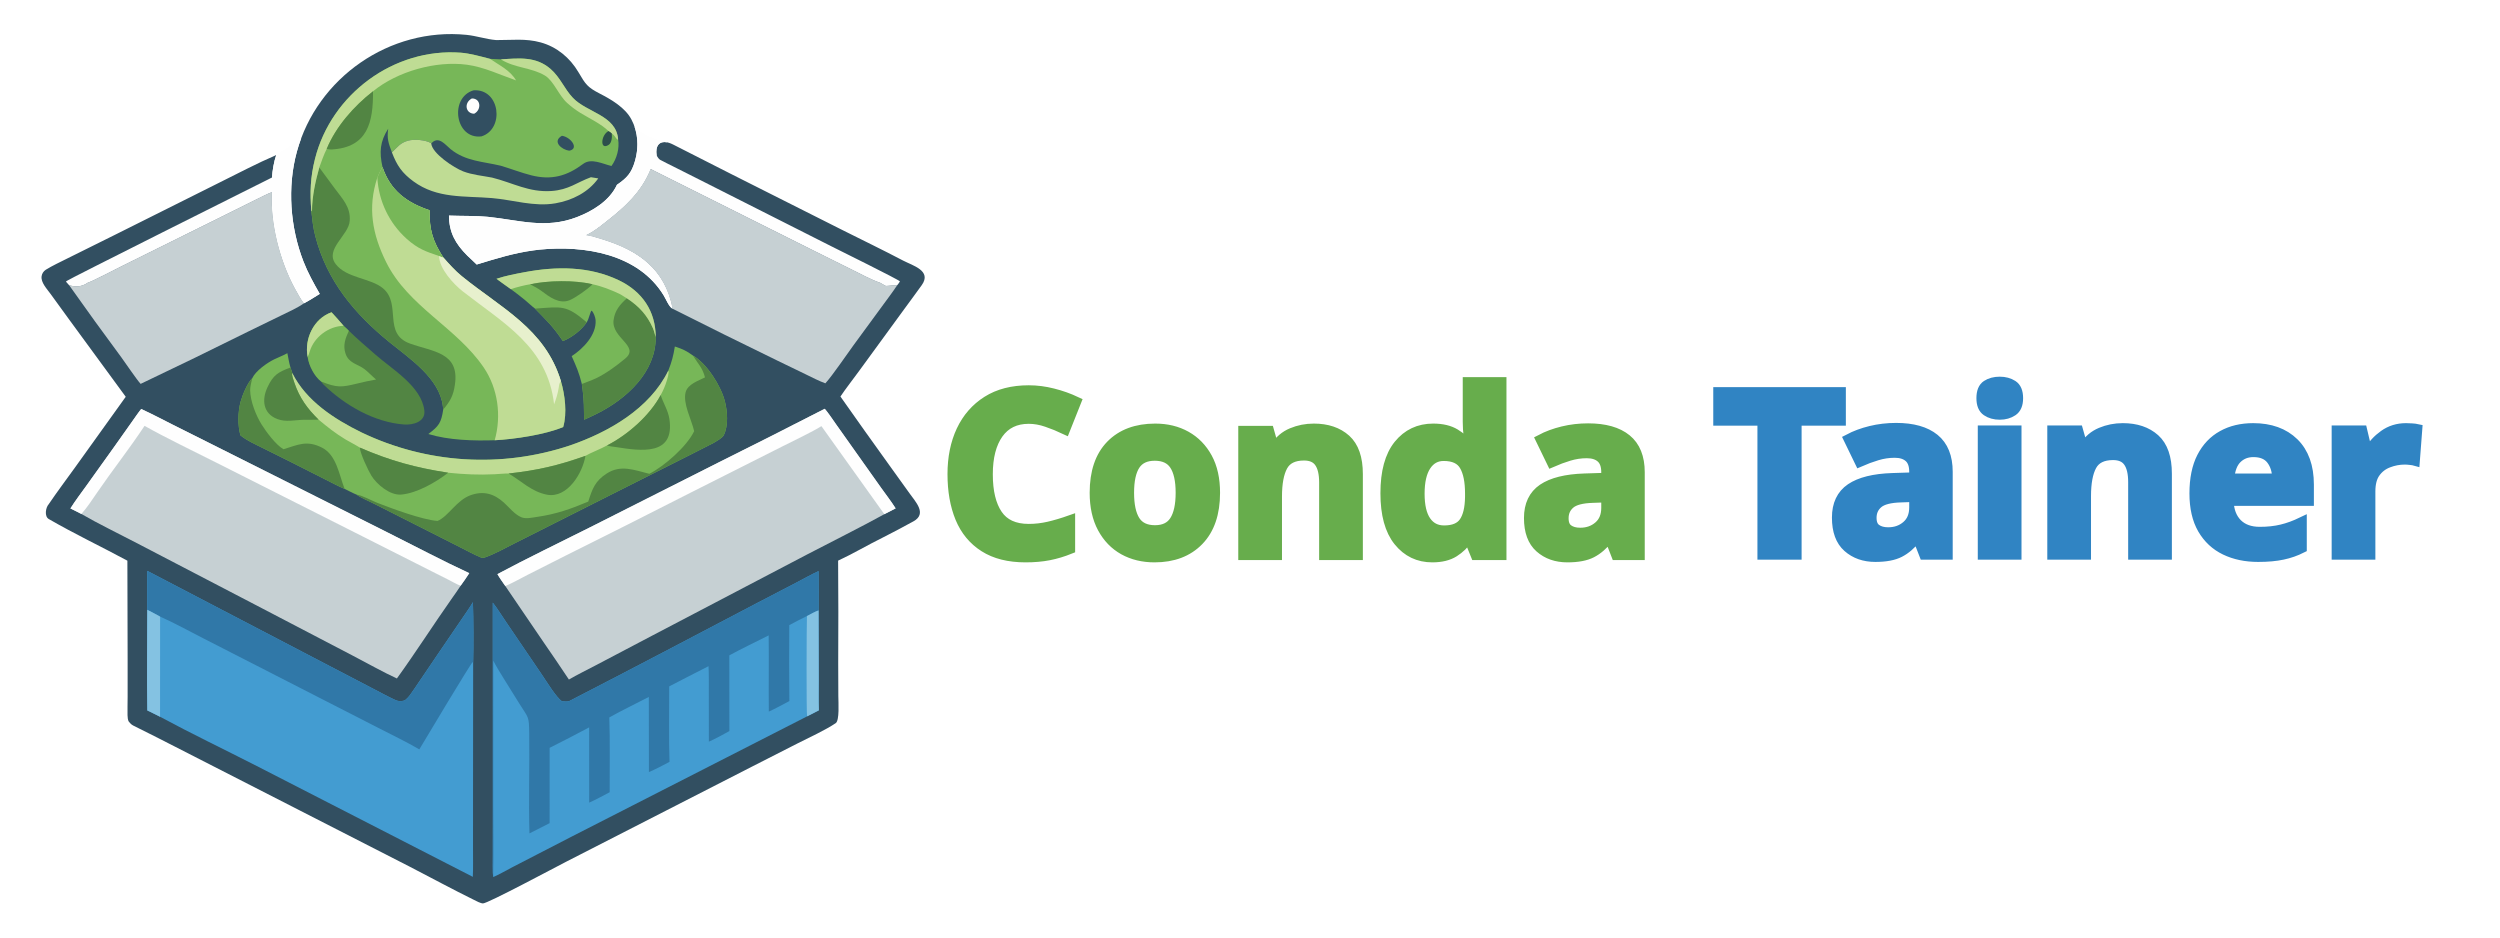
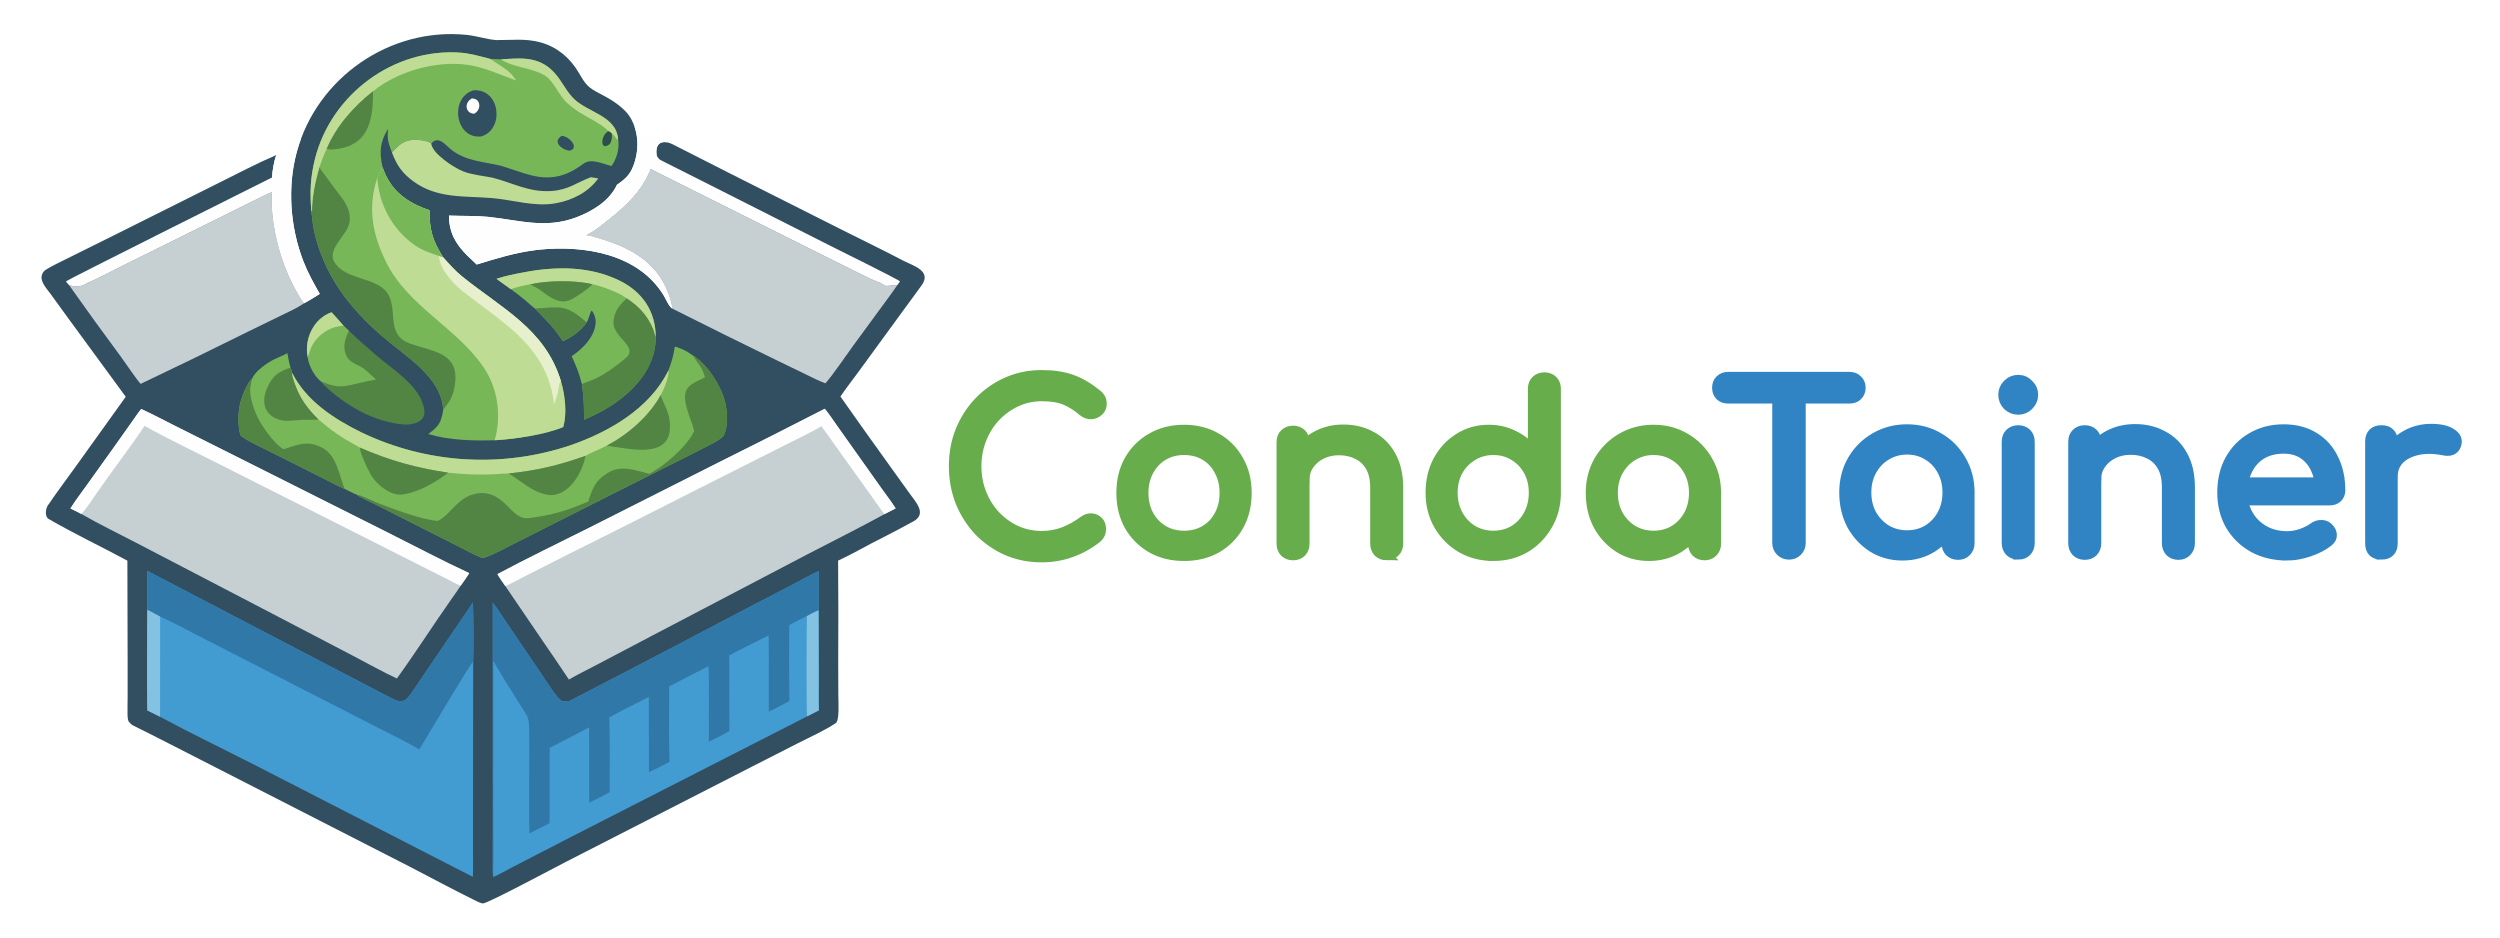
<svg xmlns="http://www.w3.org/2000/svg" width="512" height="192" viewBox="0 0 512 192" version="1.1" id="svg1" xml:space="preserve">
  <defs id="defs1" />
  <g id="layer1">
-     <text xml:space="preserve" style="font-style:normal;font-variant:normal;font-weight:bold;font-stretch:normal;font-size:46.667px;font-family:Comfortaa;-inkscape-font-specification:'Comfortaa Bold';writing-mode:lr-tb;direction:ltr;fill:#3084c3;fill-opacity:1;stroke:#3084c3;stroke-width:2;stroke-linecap:butt;stroke-dasharray:none;stroke-opacity:1" x="350.937" y="113.612" id="text2">
-       <tspan id="tspan2" x="350.937" y="113.612" style="font-size:46.667px;stroke:#3084c3;stroke-width:2;stroke-linecap:butt;stroke-dasharray:none;stroke-opacity:1">Tainer</tspan>
-     </text>
-     <text xml:space="preserve" style="font-style:normal;font-variant:normal;font-weight:bold;font-stretch:normal;font-size:46.667px;font-family:Comfortaa;-inkscape-font-specification:'Comfortaa Bold';writing-mode:lr-tb;direction:ltr;fill:#67ad4c;fill-opacity:1;stroke:#67ad4c;stroke-width:2;stroke-linecap:butt;stroke-dasharray:none;stroke-opacity:1" x="192.342" y="113.703" id="text3">
-       <tspan id="tspan3" x="192.342" y="113.703" style="font-size:46.667px;fill:#67ad4c;fill-opacity:1;stroke:#67ad4c;stroke-width:2;stroke-linecap:butt;stroke-dasharray:none;stroke-opacity:1">Conda</tspan>
-     </text>
+     <path d="m 366.384,113.612 q -1.027,0 -1.727,-0.7 -0.7,-0.7 -0.7,-1.727 V 77.165 h 4.853 v 34.02 q 0,1.027 -0.7,1.727 -0.7,0.7 -1.727,0.7 z M 353.877,81.645 q -0.98,0 -1.633,-0.607 -0.607,-0.653 -0.607,-1.633 0,-0.98 0.607,-1.587 0.653,-0.653 1.633,-0.653 h 24.967 q 0.98,0 1.587,0.653 0.653,0.607 0.653,1.587 0,0.98 -0.653,1.633 -0.607,0.607 -1.587,0.607 z m 35.747,32.153 q -3.407,0 -6.113,-1.68 -2.707,-1.727 -4.293,-4.62 -1.54,-2.94 -1.54,-6.627 0,-3.687 1.68,-6.627 1.727,-2.94 4.62,-4.62 2.94,-1.727 6.58,-1.727 3.64,0 6.533,1.727 2.893,1.68 4.573,4.62 1.727,2.94 1.727,6.627 h -1.82 q 0,3.687 -1.587,6.627 -1.54,2.893 -4.247,4.62 -2.707,1.68 -6.113,1.68 z m 0.933,-4.2 q 2.38,0 4.247,-1.12 1.867,-1.167 2.94,-3.127 1.073,-2.007 1.073,-4.48 0,-2.52 -1.073,-4.48 -1.073,-2.007 -2.94,-3.127 -1.867,-1.167 -4.247,-1.167 -2.333,0 -4.247,1.167 -1.867,1.12 -2.987,3.127 -1.073,1.96 -1.073,4.48 0,2.473 1.073,4.48 1.12,1.96 2.987,3.127 1.913,1.12 4.247,1.12 z m 10.453,4.06 q -1.027,0 -1.727,-0.653 -0.653,-0.7 -0.653,-1.727 v -7.14 l 0.887,-4.947 3.873,1.68 v 10.407 q 0,1.027 -0.7,1.727 -0.653,0.653 -1.68,0.653 z m 12.32,-0.047 q -1.027,0 -1.727,-0.653 -0.653,-0.7 -0.653,-1.727 V 90.465 q 0,-1.073 0.653,-1.727 0.7,-0.653 1.727,-0.653 1.073,0 1.727,0.653 0.653,0.653 0.653,1.727 V 111.232 q 0,1.027 -0.653,1.727 -0.653,0.653 -1.727,0.653 z m 0,-29.68 q -1.26,0 -2.193,-0.887 -0.887,-0.933 -0.887,-2.193 0,-1.26 0.887,-2.147 0.933,-0.933 2.193,-0.933 1.26,0 2.147,0.933 0.933,0.887 0.933,2.147 0,1.26 -0.933,2.193 -0.887,0.887 -2.147,0.887 z m 32.807,29.727 q -1.027,0 -1.727,-0.653 -0.653,-0.7 -0.653,-1.727 V 99.799 q 0,-2.66 -0.98,-4.34 -0.98,-1.68 -2.66,-2.473 -1.633,-0.84 -3.78,-0.84 -1.96,0 -3.547,0.793 -1.587,0.793 -2.52,2.147 -0.933,1.307 -0.933,3.033 h -2.94 q 0,-2.94 1.4,-5.227 1.447,-2.333 3.92,-3.687 2.473,-1.353 5.553,-1.353 3.22,0 5.74,1.4 2.567,1.353 4.013,4.013 1.493,2.66 1.493,6.533 v 11.48 q 0,1.027 -0.7,1.727 -0.653,0.653 -1.68,0.653 z m -19.18,0 q -1.027,0 -1.727,-0.653 -0.653,-0.7 -0.653,-1.727 V 90.465 q 0,-1.073 0.653,-1.727 0.7,-0.653 1.727,-0.653 1.073,0 1.727,0.653 0.653,0.653 0.653,1.727 v 20.813 q 0,1.027 -0.653,1.727 -0.653,0.653 -1.727,0.653 z m 41.44,0.14 q -3.873,0 -6.907,-1.633 -2.987,-1.68 -4.713,-4.573 -1.68,-2.94 -1.68,-6.72 0,-3.827 1.587,-6.72 1.633,-2.94 4.48,-4.573 2.847,-1.68 6.533,-1.68 3.64,0 6.253,1.633 2.613,1.587 3.967,4.433 1.4,2.8 1.4,6.487 0,0.887 -0.607,1.493 -0.607,0.56 -1.54,0.56 H 458.364 v -3.733 h 18.667 l -1.913,1.307 q -0.047,-2.333 -0.933,-4.153 -0.887,-1.867 -2.52,-2.94 -1.633,-1.073 -3.967,-1.073 -2.66,0 -4.573,1.167 -1.867,1.167 -2.847,3.22 -0.98,2.007 -0.98,4.573 0,2.567 1.167,4.573 1.167,2.007 3.22,3.173 2.053,1.167 4.713,1.167 1.447,0 2.94,-0.513 1.54,-0.56 2.473,-1.26 0.7,-0.513 1.493,-0.513 0.84,-0.047 1.447,0.467 0.793,0.7 0.84,1.54 0.047,0.84 -0.747,1.447 -1.587,1.26 -3.967,2.053 -2.333,0.793 -4.48,0.793 z m 19.273,-16.147 q 0,-2.8 1.353,-4.993 1.4,-2.24 3.733,-3.547 2.333,-1.307 5.133,-1.307 2.8,0 4.153,0.933 1.4,0.887 1.073,2.147 -0.14,0.653 -0.56,1.027 -0.373,0.327 -0.887,0.42 -0.513,0.093 -1.12,-0.047 -2.987,-0.607 -5.367,-0.093 -2.38,0.513 -3.78,1.913 -1.353,1.4 -1.353,3.547 z m 0.047,15.96 q -1.12,0 -1.727,-0.56 -0.607,-0.607 -0.607,-1.773 V 90.419 q 0,-1.12 0.607,-1.727 0.607,-0.607 1.727,-0.607 1.167,0 1.727,0.607 0.607,0.56 0.607,1.727 v 20.86 q 0,1.12 -0.607,1.727 -0.56,0.607 -1.727,0.607 z" id="text2" style="font-weight:bold;font-size:46.667px;font-family:Comfortaa;-inkscape-font-specification:'Comfortaa Bold';fill:#3084c3;stroke:#3084c3;stroke-width:2" aria-label="Tainer" />
+     <path d="m 213.342,114.169 q -3.78,0 -7.093,-1.4 -3.267,-1.447 -5.74,-3.967 -2.427,-2.567 -3.827,-5.973 -1.353,-3.407 -1.353,-7.373 0,-3.92 1.353,-7.28 1.4,-3.407 3.827,-5.927 2.473,-2.567 5.74,-4.013 3.267,-1.447 7.093,-1.447 3.593,0 6.16,0.933 2.613,0.933 5.227,3.08 0.373,0.28 0.56,0.607 0.233,0.28 0.28,0.607 0.093,0.28 0.093,0.7 0,0.887 -0.653,1.493 -0.607,0.56 -1.493,0.653 -0.887,0.047 -1.727,-0.607 -1.727,-1.493 -3.593,-2.287 -1.82,-0.793 -4.853,-0.793 -2.753,0 -5.18,1.12 -2.427,1.12 -4.293,3.08 -1.82,1.96 -2.847,4.573 -1.027,2.567 -1.027,5.507 0,2.987 1.027,5.6 1.027,2.567 2.847,4.527 1.867,1.96 4.293,3.08 2.427,1.073 5.18,1.073 2.38,0 4.48,-0.793 2.147,-0.84 4.107,-2.287 0.84,-0.607 1.633,-0.513 0.84,0.047 1.4,0.653 0.56,0.56 0.56,1.587 0,0.467 -0.187,0.933 -0.187,0.42 -0.56,0.793 -2.52,2.007 -5.413,3.033 -2.847,1.027 -6.02,1.027 z m 29.167,-0.28 q -3.78,0 -6.673,-1.633 -2.893,-1.68 -4.573,-4.573 -1.633,-2.94 -1.633,-6.72 0,-3.827 1.633,-6.72 1.68,-2.94 4.573,-4.573 2.893,-1.68 6.673,-1.68 3.733,0 6.627,1.68 2.893,1.633 4.527,4.573 1.68,2.893 1.68,6.72 0,3.78 -1.633,6.72 -1.633,2.893 -4.527,4.573 -2.893,1.633 -6.673,1.633 z m 0,-4.2 q 2.427,0 4.293,-1.12 1.867,-1.12 2.893,-3.08 1.073,-1.96 1.073,-4.527 0,-2.567 -1.073,-4.527 -1.027,-2.007 -2.893,-3.127 -1.867,-1.12 -4.293,-1.12 -2.427,0 -4.293,1.12 -1.867,1.12 -2.94,3.127 -1.073,1.96 -1.073,4.527 0,2.567 1.073,4.527 1.073,1.96 2.94,3.08 1.867,1.12 4.293,1.12 z m 41.487,4.06 q -1.027,0 -1.727,-0.653 -0.653,-0.7 -0.653,-1.727 V 99.889 q 0,-2.66 -0.98,-4.34 -0.98,-1.68 -2.66,-2.473 -1.633,-0.84 -3.78,-0.84 -1.96,0 -3.547,0.793 -1.587,0.793 -2.52,2.147 -0.933,1.307 -0.933,3.033 h -2.94 q 0,-2.94 1.4,-5.227 1.447,-2.333 3.92,-3.687 2.473,-1.353 5.553,-1.353 3.22,0 5.74,1.4 2.567,1.353 4.013,4.013 1.493,2.66 1.493,6.533 v 11.48 q 0,1.027 -0.7,1.727 -0.653,0.653 -1.68,0.653 z m -19.18,0 q -1.027,0 -1.727,-0.653 -0.653,-0.7 -0.653,-1.727 V 90.556 q 0,-1.073 0.653,-1.727 0.7,-0.653 1.727,-0.653 1.073,0 1.727,0.653 0.653,0.653 0.653,1.727 v 20.813 q 0,1.027 -0.653,1.727 -0.653,0.653 -1.727,0.653 z m 41.02,0.14 q -3.64,0 -6.58,-1.68 -2.893,-1.727 -4.62,-4.667 -1.68,-2.94 -1.68,-6.627 0,-3.687 1.54,-6.58 1.587,-2.94 4.293,-4.62 2.707,-1.727 6.113,-1.727 2.753,0 5.087,1.167 2.333,1.12 3.92,3.08 V 79.636 q 0,-1.073 0.653,-1.727 0.7,-0.653 1.727,-0.653 1.073,0 1.727,0.653 0.653,0.653 0.653,1.727 v 21.28 q 0,3.687 -1.727,6.627 -1.68,2.94 -4.573,4.667 -2.893,1.68 -6.533,1.68 z m 0,-4.2 q 2.38,0 4.247,-1.12 1.867,-1.167 2.94,-3.173 1.073,-2.007 1.073,-4.48 0,-2.52 -1.073,-4.48 -1.073,-1.96 -2.94,-3.08 -1.867,-1.167 -4.247,-1.167 -2.333,0 -4.247,1.167 -1.867,1.12 -2.987,3.08 -1.073,1.96 -1.073,4.48 0,2.473 1.073,4.48 1.12,2.007 2.987,3.173 1.913,1.12 4.247,1.12 z m 31.873,4.2 q -3.407,0 -6.113,-1.68 -2.707,-1.727 -4.293,-4.62 -1.54,-2.94 -1.54,-6.627 0,-3.687 1.68,-6.627 1.727,-2.94 4.62,-4.62 2.94,-1.727 6.58,-1.727 3.64,0 6.533,1.727 2.893,1.68 4.573,4.62 1.727,2.94 1.727,6.627 h -1.82 q 0,3.687 -1.587,6.627 -1.54,2.893 -4.247,4.62 -2.707,1.68 -6.113,1.68 z m 0.933,-4.2 q 2.38,0 4.247,-1.12 1.867,-1.167 2.94,-3.127 1.073,-2.007 1.073,-4.48 0,-2.52 -1.073,-4.48 -1.073,-2.007 -2.94,-3.127 -1.867,-1.167 -4.247,-1.167 -2.333,0 -4.247,1.167 -1.867,1.12 -2.987,3.127 -1.073,1.96 -1.073,4.48 0,2.473 1.073,4.48 1.12,1.96 2.987,3.127 1.913,1.12 4.247,1.12 z m 10.453,4.06 q -1.027,0 -1.727,-0.653 -0.653,-0.7 -0.653,-1.727 v -7.14 l 0.887,-4.947 3.873,1.68 v 10.407 q 0,1.027 -0.7,1.727 -0.653,0.653 -1.68,0.653 z" id="text3" style="font-weight:bold;font-size:46.667px;font-family:Comfortaa;-inkscape-font-specification:'Comfortaa Bold';fill:#67ad4c;stroke:#67ad4c;stroke-width:2" aria-label="Conda" />
    <g style="display:block" id="g1" transform="matrix(0.09319434,0,0,0.09319434,3.431528,-0.9910911)">
      <path fill="#324f61" d="M 665.848,656.482 C 652.492,632.98 639.778,610.396 629.99,585.16 600.838,510.001 594.195,421.784 615.533,343.968 660.205,181.06 820.039,70.359 988.247,87.211 c 22.123,2.216 43.253,9.714 65.373,11.504 33.84,0.237 64.29,-4.106 97.73,5.13 35.7,9.862 64.32,33.806 82.98,65.449 15.6,26.46 19.25,32.823 47.09,47.124 25.15,12.919 55.63,30.846 69.18,56.478 14.92,27.622 16.8,60.898 8.21,90.836 -7.79,27.16 -17.52,37.667 -39.84,53.013 -16.09,35.06 -53.44,57.757 -88.14,71.113 -69.03,26.571 -127.34,6.224 -196.14,-0.784 -23.81,-2.426 -59.512,-1.622 -84.866,-2.662 0.261,37.109 14.138,61.782 40.253,87.891 6.754,6.753 13.993,12.706 20.673,19.636 41.7,-12.783 81.37,-25.196 124.7,-31.083 4.282,-0.705 9.485,-1.31 13.61,-1.7 98.58,-9.775 216.99,9.301 272.72,100.815 4.8,7.87 11.72,25.24 19.31,29.075 -16.92,-86.939 -74.36,-127.477 -154.35,-152.182 -12.1,-3.739 -23.7,-7.523 -36.32,-9.461 18.01,-8.574 29.86,-18.416 45.4,-30.608 41.34,-32.44 76.98,-64.931 96.93,-114.784 3.67,-10.747 9.19,-18.937 13.49,-29.474 -4.3,-27.579 11.9,-36.51 35.85,-24.434 42.87,21.612 85.58,43.546 128.41,65.246 l 243.97,122.836 c 44.45,22.314 89.29,43.936 133.34,67.082 21.04,11.054 63.67,22.155 40.96,53.994 -12.8,17.952 -26.06,35.63 -39.05,53.467 l -99.22,135.938 c -11.63,16.054 -29.98,39.523 -40.42,55.365 35.33,50.293 70.97,100.369 106.91,150.229 15.03,20.57 29.9,41.26 44.62,62.06 13.29,18.99 39.39,44.97 9.18,61.85 -22.36,12.5 -45.13,24.12 -67.9,35.9 -31.85,15.63 -66.12,36 -97.9,50.58 0.6,75.07 0.67,150.14 0.21,225.22 l 0.27,72.94 c 0.1,13.43 2.77,53.15 -5.7,58.94 -21.46,14.67 -61.41,33.21 -83.93,44.58 l -100.49,51.19 -408.93,209.29 c -24.43,12.51 -172,91.54 -181.91,91.15 -5.64,-0.22 -14.69,-5.27 -19.77,-7.77 -47.438,-23.34 -94.119,-48.73 -141.123,-72.96 L 620.518,1790.9 347.147,1651.12 c -30.207,-15.51 -60.623,-30.88 -91.047,-45.97 -4.037,-2 -7.2,-5.24 -9.922,-8.77 -2.12,-2.74 -2.688,-10.45 -2.758,-14.14 -0.256,-13.42 0.207,-26.99 0.232,-40.47 l -0.006,-84.5 -0.539,-214.5 c -56.609,-30.57 -117.014,-59.23 -172.71,-91.51 -10.163,-5.89 -6.822,-25.33 -0.264,-32.49 18.591,-27.41 38.506,-53.88 57.852,-80.76 L 239.49,882.579 115.252,712.952 C 101.608,694.374 88.065,675.722 74.624,656.997 66.566,645.774 52.605,631.523 54.593,617.689 c 0.855,-5.946 4.07,-10.859 9.161,-14.251 14.906,-9.15 31.639,-16.926 47.291,-24.766 l 106.21,-52.737 225.893,-112.948 c 40.863,-20.265 85.589,-43.819 127.067,-61.598 -4.738,13.058 -8.693,35.246 -9.257,49.269 -0.078,10.752 -0.428,21.566 -0.14,32.293 -3.648,68.805 17.724,150.823 50.322,211.124 4.021,7.437 14.948,27.142 20.064,33.045 11.949,-6.149 23.113,-13.694 34.644,-20.638 z" id="path1" />
      <path fill="#c6d0d3" d="m 1392.75,382.011 350.95,175.614 91.16,45.347 c 16.1,8.067 45.9,23.782 62.2,28.942 l 12.7,7.158 c 8.16,-0.093 19.02,-2.337 25.07,-1.587 -9.91,14.931 -22.55,31.55 -33.21,46.151 l -62.52,85.274 c -15.79,21.536 -45.61,65.828 -62.14,84.117 -13.36,-4.763 -30.76,-13.744 -43.74,-20.061 l -62.88,-30.443 c -76.69,-37.277 -153.1,-75.104 -229.25,-113.477 -16.92,-86.939 -74.36,-127.477 -154.35,-152.182 -12.1,-3.739 -23.7,-7.523 -36.32,-9.461 18.01,-8.574 29.86,-18.416 45.4,-30.608 41.34,-32.44 76.98,-64.931 96.93,-114.784 z" id="path2" />
      <path fill="#c6d0d3" d="m 156.329,631.749 c 8.75,-2.188 63.026,-30.602 75.618,-36.779 l 226.257,-112.169 69.299,-34.392 c 7.972,-3.89 25.462,-12.948 33.315,-15.458 -3.648,68.805 17.724,150.823 50.322,211.124 4.021,7.437 14.948,27.142 20.064,33.045 -13.78,9.909 -33.645,18.74 -49.307,26.391 l -72.017,35.095 c -78.851,39.27 -158.063,77.813 -237.626,115.622 -8.719,-9.305 -33.509,-46.18 -42.442,-58.338 -38.783,-52.283 -76.956,-105.018 -114.508,-158.193 2.228,0.5 4.468,0.948 6.717,1.346 12.864,2.232 23.639,0.202 34.308,-7.294 z" id="path3" />
      <path fill="#77b758" d="m 647.318,474.866 c -3.154,-41.643 -2.277,-74.18 8.142,-115.386 35.94,-142.142 173.505,-243.923 320.263,-233.045 19.82,1.469 44.887,8.466 64.317,13.534 7.93,0.447 15.85,0.828 23.78,1.145 39.9,-2.484 77.18,-7.111 109.56,21.343 21.38,18.789 29.69,43.071 48.69,63.111 30.99,32.687 94.84,38.217 99.42,90.687 3.45,20.023 -2.72,42.868 -14.58,59.173 -19.77,-4.774 -44.48,-17.919 -62.09,-4.705 -35.81,26.885 -69.64,36.309 -113.72,25.277 -22.18,-5.552 -45.31,-14.62 -67.4,-21.151 -38.96,-9.346 -77.598,-9.753 -110.425,-36.578 -11.287,-9.225 -25.331,-28.587 -40.369,-14.395 -0.696,0.53 -1.393,1.061 -2.089,1.591 -12.229,-7.43 -36.947,-9.504 -50.97,-5.666 -17.684,4.84 -23.612,14.765 -35.43,25.74 -7.728,-20.969 -11.193,-30.143 -8.15,-52.058 -18.217,28.573 -19.73,51.375 -12.501,84.314 17.136,51.369 53.155,78.119 103.298,94.839 -0.093,44.224 6.983,67.482 30.22,103.748 12.718,14.21 25.592,28.909 40.389,40.961 86.207,70.205 183.327,115.685 218.097,230.834 8.96,29.939 13.95,70.612 5.06,100.834 -39.17,16.775 -108.31,26.919 -150.54,29.1 -46.02,1.514 -101.494,-0.03 -145.825,-13.715 23.468,-17.626 28.281,-24.83 32.735,-53.785 -0.245,-2.38 -0.506,-4.759 -0.784,-7.136 C 929.174,842.212 864.222,799.263 819.432,762.954 741.807,700.028 681.355,627.508 655.917,529.009 c -4.768,-18.46 -6.436,-35.496 -8.599,-54.143 z" id="path8" />
      <path fill="#bfdc94" d="m 792.376,400.941 c 2.58,-6.688 7.584,-17.098 11.39,-23.144 17.136,51.369 53.155,78.119 103.298,94.839 -0.093,44.224 6.983,67.482 30.22,103.748 12.718,14.21 25.592,28.909 40.389,40.961 86.207,70.205 183.327,115.685 218.097,230.834 8.96,29.939 13.95,70.612 5.06,100.834 -39.17,16.775 -108.31,26.919 -150.54,29.1 15.18,-53.352 7.38,-113.398 -23.99,-159.735 C 966.572,730.17 860.192,684.548 811.706,586.601 781.347,525.273 770.678,467.118 792.376,400.941 Z" id="path9" />
      <path fill="#77b758" d="m 792.376,400.941 c 2.58,-6.688 7.584,-17.098 11.39,-23.144 17.136,51.369 53.155,78.119 103.298,94.839 -0.093,44.224 6.983,67.482 30.22,103.748 -3.764,-0.465 -5.669,-1.553 -9.102,-3.062 -29.973,-10.265 -46.071,-15.519 -71.135,-37.699 -38.534,-34.564 -61.79,-82.998 -64.671,-134.682 z" id="path10" />
      <path fill="#e7f0cd" d="m 928.182,573.322 c 3.433,1.509 5.338,2.597 9.102,3.062 12.718,14.21 25.592,28.909 40.389,40.961 86.207,70.205 183.327,115.685 218.097,230.834 -4.2,6.279 -3.61,6.985 -4.84,14.859 -1.98,12.635 -5.66,24.236 -10.11,36.187 C 1166.68,772.814 1069.45,720.88 980.05,650.889 960.063,635.242 928.133,600.726 928.182,573.322 Z" id="path11" />
      <path fill="#528543" d="m 664.847,378.696 34.126,46.27 c 16.594,22.428 35.216,40.933 32.704,71.101 -1.959,31.586 -55.64,62.189 -30.794,94.853 23.818,31.313 76.589,30.402 103.927,53.309 41.36,34.656 -1.049,99.506 59.161,121.316 50.291,18.216 109.725,19.184 98.83,90.731 -3.225,23.495 -10.369,36.252 -25.601,54.337 -0.245,-2.38 -0.506,-4.759 -0.784,-7.136 C 929.174,842.212 864.222,799.263 819.432,762.954 741.807,700.028 681.355,627.508 655.917,529.009 c -4.768,-18.46 -6.436,-35.496 -8.599,-54.143 l 0.589,-0.151 0.965,-1.645 c -0.059,-29.997 7.843,-65.632 15.975,-94.374 z" id="path12" />
      <path fill="#bfdc94" d="m 647.318,474.866 c -3.154,-41.643 -2.277,-74.18 8.142,-115.386 35.94,-142.142 173.505,-243.923 320.263,-233.045 19.82,1.469 44.887,8.466 64.317,13.534 20.45,14.187 43.93,24.609 57.2,47.323 -35.26,-12.168 -70.25,-29.335 -107.835,-34.416 -68.169,-9.217 -152.923,14.571 -206.493,58.365 -41.891,32.517 -81.345,77.326 -101.802,126.648 -6.519,13.167 -11.325,26.994 -16.263,40.807 -8.132,28.742 -16.034,64.377 -15.975,94.374 l -0.965,1.645 z" id="path13" />
      <path fill="#528543" d="m 782.912,211.241 c 0.507,67.634 -11.376,123.447 -90.916,127.867 -3.424,0.191 -7.583,-0.284 -10.886,-1.219 20.457,-49.322 59.911,-94.131 101.802,-126.648 z" id="path14" />
      <path fill="#bfdc94" d="m 1063.82,141.114 c 39.9,-2.484 77.18,-7.111 109.56,21.343 21.38,18.789 29.69,43.071 48.69,63.111 30.99,32.687 94.84,38.217 99.42,90.687 -0.49,1.065 -0.11,0.495 -1.37,1.523 -5.13,-5.119 -6.24,-9.831 -12.55,-13.864 -2.79,-2.528 -4.03,-3.235 -7.27,-5.25 -15.25,-15.318 -43.27,-28.656 -61.84,-39.986 -10.25,-6.382 -19.91,-13.651 -28.88,-21.724 -18.62,-16.877 -29.98,-49.108 -48.97,-60.346 -30.35,-17.965 -65.4,-16.012 -96.79,-35.494 z" id="path15" />
      <path fill="#2c4f4c" d="m 1300.3,298.664 c 3.24,2.015 4.48,2.722 7.27,5.25 0.93,8.311 -0.03,20.65 -6.83,25.074 -19.62,12.75 -17.34,-21.272 -0.44,-30.324 z" id="path16" />
      <path fill="#324f61" d="m 1003.84,209.091 c 58.44,-3.87 68.63,84.805 17.62,101.206 -58.097,7.488 -71.528,-85.222 -17.62,-101.206 z" id="path17" />
      <path fill="#fefefe" d="m 1000.11,226.994 c 20.11,-0.236 21.67,25.078 5.06,33.569 -18.946,-0.351 -23.131,-23.924 -5.06,-33.569 z" id="path18" />
      <path fill="#324f61" d="m 1197.97,309.007 c 19.73,2.701 38.79,28.714 16.07,32.803 -16.28,-2.146 -38.29,-19.982 -16.07,-32.803 z" id="path19" />
      <path fill="#439cd1" d="m 1197.82,1551.71 c 4.75,0.41 12.75,1.44 16.98,-0.74 137.49,-70.77 274.92,-143.13 411.81,-215.02 l 87.31,-45.42 c 15.71,-8.17 32.12,-17.52 48.06,-24.85 0.08,28.64 0.39,57.67 0.09,86.28 l 0.33,151.96 c 0.1,21.57 -0.52,46.52 0.29,67.71 l -25.82,13.22 -515.62,263.35 -132.12,68.17 c -7.78,4.01 -36.53,20.15 -42.24,21.51 -1.36,-6.35 -0.79,-40.15 -0.78,-48.67 l 0.08,-107.61 -0.08,-446.55 c 10.32,12.93 19.81,28.88 29.39,42.7 l 79.02,116.24 c 10.46,15.35 30.05,47.81 43.3,57.72 z" id="path20" />
      <path fill="#3078a8" d="m 1197.82,1551.71 c 4.75,0.41 12.75,1.44 16.98,-0.74 137.49,-70.77 274.92,-143.13 411.81,-215.02 l 87.31,-45.42 c 15.71,-8.17 32.12,-17.52 48.06,-24.85 0.08,28.64 0.39,57.67 0.09,86.28 -7.88,2.84 -18.14,8.29 -25.57,12.45 -13.09,6.4 -26.04,13.08 -38.84,20.04 -0.46,55.61 -0.39,111.22 0.21,166.83 -13.71,7.27 -31.22,16.83 -45.17,23.12 -0.64,-55.76 0.45,-111.78 -0.34,-167.45 -28.09,14.1 -58.98,29.01 -86.45,43.87 l 0.12,166.39 c -8.87,5.22 -35.37,19.33 -45.08,23.26 l -0.11,-105.76 c -0.06,-18.95 0.35,-41.51 -0.64,-60.11 -28.93,14.42 -57.56,29.75 -86.41,44.43 0.22,53.05 -1.17,113.54 0.7,165.83 -12.68,6.92 -32.12,16.91 -45.28,22.45 L 1389,1542.22 c -28.02,14.54 -59.59,29.72 -86.86,45.01 1.93,51.73 0.58,111.89 0.84,164.37 -13.63,7.11 -31.28,16.91 -45.04,22.87 l -0.09,-165.37 c -28.72,15.37 -57.66,30.34 -86.79,44.93 l -0.07,165.54 c -14.71,7.62 -29.48,15.12 -44.3,22.5 -2.16,-72.78 0.42,-146.72 -0.52,-219.66 -0.51,-39.27 -1.32,-32.96 -22.19,-66.33 l -35.14,-56.46 c -5.74,-9.34 -17.05,-27.64 -21.67,-37.25 l -0.04,318.63 c 0,51.07 0.98,106.19 -0.24,156.88 -1.36,-6.35 -0.79,-40.15 -0.78,-48.67 l 0.08,-107.61 -0.08,-446.55 c 10.32,12.93 19.81,28.88 29.39,42.7 l 79.02,116.24 c 10.46,15.35 30.05,47.81 43.3,57.72 z" id="path21" />
      <path fill="#84c2e2" d="m 1736.5,1364.41 c 7.43,-4.16 17.69,-9.61 25.57,-12.45 l 0.33,151.96 c 0.1,21.57 -0.52,46.52 0.29,67.71 l -25.82,13.22 c -1.84,-4.73 -1.19,-202.42 -0.37,-220.44 z" id="path22" />
      <path fill="#439cd1" d="m 286.818,1265.16 387.702,202.29 107.697,56.15 c 16.664,8.64 33.381,17.87 50.442,25.69 5.591,2.57 12.509,2.64 18.337,1.02 3.987,-1.05 10.824,-9.09 13.406,-12.64 7.691,-10.56 15.059,-21.81 22.405,-32.68 l 40.555,-59.81 c 16.976,-24.62 33.821,-49.33 50.535,-74.13 7.44,-11.05 18.016,-25.85 24.583,-37.06 1.25,39.76 1.49,93.16 0.49,132.93 l -0.29,307.07 -0.01,103.96 c -0.01,18.73 0.47,41.18 -0.45,59.6 L 527.45,1693.99 c -69.458,-35.49 -144.528,-71.46 -212.566,-108.21 -9.649,-4.71 -18.042,-9.3 -28.02,-13.86 -1.151,-72.55 -0.119,-148.56 -0.06,-221.26 z" id="path23" />
      <path fill="#3078a8" d="m 286.818,1265.16 387.702,202.29 107.697,56.15 c 16.664,8.64 33.381,17.87 50.442,25.69 5.591,2.57 12.509,2.64 18.337,1.02 3.987,-1.05 10.824,-9.09 13.406,-12.64 7.691,-10.56 15.059,-21.81 22.405,-32.68 l 40.555,-59.81 c 16.976,-24.62 33.821,-49.33 50.535,-74.13 7.44,-11.05 18.016,-25.85 24.583,-37.06 1.25,39.76 1.49,93.16 0.49,132.93 l -1.18,-1.19 c -4.257,2.89 -106.851,174.29 -117.147,191.74 -26.204,-15.64 -62.106,-32.69 -89.799,-47.07 L 593.906,1507.56 408.905,1412.88 c -28.176,-14.34 -65.349,-34.71 -93.893,-47.23 -9.244,-5.27 -18.76,-10.1 -28.208,-14.99 z" id="path24" />
      <path fill="#84c2e2" d="m 286.804,1350.66 c 9.448,4.89 18.964,9.72 28.208,14.99 l -0.128,220.13 c -9.649,-4.71 -18.042,-9.3 -28.02,-13.86 -1.151,-72.55 -0.119,-148.56 -0.06,-221.26 z" id="path25" />
      <path fill="#c6d0d3" d="m 117.91,1127.94 c 10.441,-16.7 24.466,-35.15 36.072,-51.34 19.474,-27.53 39.101,-54.96 58.881,-82.269 l 40.753,-57.542 c 5.416,-7.604 14.022,-20.343 19.825,-27.326 22.075,9.907 46.286,22.805 68.09,33.772 l 110.287,55.272 363.823,182.623 c 57.169,28.56 121.375,62.63 178.776,89.04 -6.174,9.28 -12.263,18.71 -18.955,27.62 -5.523,8.72 -12.247,18.03 -18.256,26.56 -41.229,58.47 -79.961,119.32 -121.818,177.27 -29.466,-13.39 -66.475,-34.36 -96.067,-49.68 L 521.691,1338.36 263.474,1203.95 c -37.54,-19.67 -85.614,-42.93 -121.489,-63.84 z" id="path26" />
      <path fill="#fefefe" d="m 117.91,1127.94 c 10.441,-16.7 24.466,-35.15 36.072,-51.34 19.474,-27.53 39.101,-54.96 58.881,-82.269 l 40.753,-57.542 c 5.416,-7.604 14.022,-20.343 19.825,-27.326 22.075,9.907 46.286,22.805 68.09,33.772 l 110.287,55.272 363.823,182.623 c 57.169,28.56 121.375,62.63 178.776,89.04 -6.174,9.28 -12.263,18.71 -18.955,27.62 -6.579,-1.99 -22.024,-10.77 -28.711,-14.13 -10.805,-5.44 -21.915,-10.98 -32.722,-16.45 L 760.464,1189.64 437.562,1026.82 c -50.759,-25.73 -107.497,-52.662 -156.742,-80.344 -32.705,49.602 -70.403,97.174 -103.981,146.254 -10.562,15.44 -22.431,33.58 -34.854,47.38 z" id="path27" />
      <path fill="#c6d0d3" d="m 1056.31,1272.26 c 65.08,-34.78 137.46,-69.62 203.68,-102.88 l 283.53,-143.12 c 77.62,-38.593 154.99,-77.702 232.09,-117.329 7.34,8.377 17.99,24.347 24.72,33.872 l 41.13,58.027 58.18,82.04 c 10.65,14.95 21.9,29.44 31.76,44.93 l -24.84,12.8 c -54.86,30.21 -113.58,59.2 -169.27,88.3 l -341.55,178.9 -123.37,64.89 c -17.6,9.3 -42.26,21.41 -59,31.26 -18.27,-27.94 -36.83,-54.32 -55.54,-81.84 l -84.19,-123.61 c -5.15,-7.5 -13.2,-18.51 -17.33,-26.24 z" id="path28" />
      <path fill="#fefefe" d="m 1056.31,1272.26 c 65.08,-34.78 137.46,-69.62 203.68,-102.88 l 283.53,-143.12 c 77.62,-38.593 154.99,-77.702 232.09,-117.329 7.34,8.377 17.99,24.347 24.72,33.872 l 41.13,58.027 58.18,82.04 c 10.65,14.95 21.9,29.44 31.76,44.93 l -24.84,12.8 -138.28,-193.534 c -18.75,12.109 -63.98,33.445 -85.5,44.436 l -199.85,100.738 c -91.88,46.87 -184,93.27 -276.35,139.2 l -84.17,42.55 c -13.23,6.78 -36.38,19.57 -48.77,24.51 -5.15,-7.5 -13.2,-18.51 -17.33,-26.24 z" id="path29" />
      <path fill="#77b758" d="m 1446.2,772.075 c 17.34,5.729 25.37,9.356 40.17,20.161 30.21,17.723 60.89,66.043 69.61,99.762 5.81,22.438 8.31,53.469 -2.27,74.901 -3.19,6.461 -16.4,13.39 -22.53,17.145 -33.84,17.506 -68.28,34.596 -102.28,51.796 l -218.86,110.29 -117.66,59.37 c -19.96,10.04 -41.18,22.04 -62.13,29.57 -4.53,1.63 -6.56,2.13 -10.86,0.33 -14.54,-6.09 -29.326,-14.11 -43.388,-21.26 l -75.384,-38.22 -116.101,-58.66 c -10.165,-5.2 -29.333,-13.25 -37.488,-19.55 -7.229,-2.73 -18.875,-9.14 -26.538,-12.67 -11.05,-4.57 -30.051,-14.58 -41.25,-20.17 -27.832,-13.88 -55.581,-27.92 -83.246,-42.12 l -55.643,-27.685 c -16.172,-8.038 -35.046,-16.427 -48.846,-27.787 -6.197,-21.825 -5.549,-51.825 0.322,-73.602 3.834,-14.224 15.114,-41.722 25.721,-51.94 7.304,-16.013 32.806,-33.943 48.064,-41.356 9.096,-4.419 18.811,-8.053 27.859,-12.96 l 1.198,-0.656 c 2.486,11.24 3.425,20.174 6.841,31.471 l 3.964,12.212 c 30.459,61.228 92.419,101.221 152.02,130.436 143.226,68.707 307.565,78.977 458.235,28.647 84.8,-29.146 175.3,-80.846 216.04,-164.299 7.64,-19.344 11.23,-32.915 14.43,-53.156 z" id="path30" />
      <path fill="#528543" d="m 1486.37,792.236 c 30.21,17.723 60.89,66.043 69.61,99.762 5.81,22.438 8.31,53.469 -2.27,74.901 -3.19,6.461 -16.4,13.39 -22.53,17.145 -33.84,17.506 -68.28,34.596 -102.28,51.796 l -218.86,110.29 -117.66,59.37 c -19.96,10.04 -41.18,22.04 -62.13,29.57 -4.53,1.63 -6.56,2.13 -10.86,0.33 -14.54,-6.09 -29.326,-14.11 -43.388,-21.26 l -75.384,-38.22 -116.101,-58.66 c -10.165,-5.2 -29.333,-13.25 -37.488,-19.55 11.553,1.19 33.749,13.47 45.509,18.02 32.278,12.5 98.548,37.24 132.128,39.7 23.616,-9.56 41.887,-45.81 73.023,-56.69 27.931,-9.76 50.651,-3.58 72.741,16.28 11.96,10.76 23.08,25.58 37.96,32.1 10.33,4.52 23.96,0.98 34.8,-0.56 41.61,-5.93 74.35,-17.42 112.71,-33.64 8.94,-27.98 14.9,-45.26 40.7,-61.8 30.84,-19.79 59.66,-7.7 93.55,0.73 33.08,-16.96 82.33,-59.889 98.51,-93.723 -5.92,-25.728 -25.65,-61.592 -18.56,-86.256 4.89,-16.967 27.48,-24.441 42.37,-31.917 -6.02,-22.503 -14.84,-28.509 -25.7,-47.016 z" id="path31" />
      <path fill="#bfdc94" d="m 1431.77,825.231 c 2.28,4.413 -2.09,18.322 -3.66,23.19 -3.31,10.575 -7.7,20.786 -13.08,30.472 -23.98,44.892 -72.58,87.549 -117.9,110.643 -13.46,7.567 -37.79,16.894 -47.43,22.834 -61.09,21.64 -104.45,31.62 -168.88,38.85 -9.53,-0.17 -20.86,1.09 -30.58,1.59 -34.84,1.82 -67.463,0.17 -102.107,-3.32 -71.849,-11.1 -127.119,-26.19 -194.241,-55.252 -4.016,-2.971 -25.883,-14.463 -32.183,-18.339 -22.805,-14.029 -38.043,-26.129 -58.525,-43.189 -24.635,-24.063 -41.797,-47.749 -53.057,-80.813 -1.622,-4.763 -6.488,-17.775 -4.652,-21.45 30.459,61.228 92.419,101.221 152.02,130.436 143.226,68.707 307.565,78.977 458.235,28.647 84.8,-29.146 175.3,-80.846 216.04,-164.299 z" id="path32" />
      <path fill="#528543" d="m 491.506,967.278 c -6.197,-21.825 -5.549,-51.825 0.322,-73.602 3.834,-14.224 15.114,-41.722 25.721,-51.94 -1.749,7.334 -4.742,18.975 -4.646,26.23 0.316,24.04 12.487,55.086 24.925,75.143 9.983,16.097 31.701,45.451 48.322,54.768 31.666,-9.546 50.816,-20.644 84.58,-3.535 31.933,16.178 37.393,58.878 49.761,90.698 -11.05,-4.57 -30.051,-14.58 -41.25,-20.17 -27.832,-13.88 -55.581,-27.92 -83.246,-42.12 l -55.643,-27.685 c -16.172,-8.038 -35.046,-16.427 -48.846,-27.787 z" id="path33" />
      <path fill="#528543" d="m 753.892,994.238 c 67.122,29.062 122.392,44.152 194.241,55.252 -27.22,21.1 -69.121,45.23 -103.527,48 -24.429,1.96 -53.328,-22.1 -65.363,-41.65 -6.802,-11.04 -24.855,-49.28 -25.351,-61.602 z" id="path34" />
      <path fill="#528543" d="m 601.511,818.235 3.964,12.212 c -1.836,3.675 3.03,16.687 4.652,21.45 11.26,33.064 28.422,56.75 53.057,80.813 -7.458,0.769 -23.302,0.18 -31.657,0.398 -20.198,0.279 -39.632,5.865 -59.259,-1.709 -31.348,-12.096 -34.104,-42.531 -21.306,-69.753 12.787,-27.197 23.325,-33.191 50.549,-43.411 z" id="path35" />
      <path fill="#528543" d="m 1297.13,989.536 c 45.32,-23.094 93.92,-65.751 117.9,-110.643 5.77,17.593 16.33,34.044 19.08,51.752 12.87,82.715 -63.17,70.965 -116.9,62.528 -6.36,-0.999 -14.44,-1.553 -20.08,-3.637 z" id="path36" />
      <path fill="#528543" d="m 1080.82,1051.22 c 64.43,-7.23 107.79,-17.21 168.88,-38.85 -5.95,37.42 -39.59,93.87 -84.39,85.39 -33.99,-6.44 -56.43,-30.21 -84.49,-46.54 z" id="path37" />
      <path fill="#77b758" d="m 1054.21,623.346 c 20.3,-6.83 41.31,-10.728 62.29,-14.66 69.53,-13.034 142.06,-13.263 207.09,18.105 50.94,24.569 80.32,67.513 80.55,124.34 0.77,77.374 -64.7,136.312 -128.57,168.292 -9.44,4.723 -19.17,9.185 -28.77,13.574 -0.31,-22.245 -0.21,-44.233 -3.33,-66.264 -0.57,-3.958 -1.36,-8.407 -1.7,-12.307 -6.01,-24.598 -12.13,-38.519 -22.28,-61.121 24.9,-16.263 54.72,-46.368 52.55,-79.145 -0.37,-5.611 -4.18,-17.166 -8.79,-20.889 -2.39,0.608 -6.08,18.305 -10,24.381 l -0.79,1.215 c -11.42,17.286 -33.06,33.594 -52.32,41.362 -22.56,-33.439 -34.68,-44.041 -61.21,-71.397 -5.64,-4.079 -16.14,-13.879 -22.05,-18.792 -10.44,-8.691 -20.06,-15.891 -31.04,-23.935 -10.36,-7.43 -21.49,-15.132 -31.63,-22.759 z" id="path38" />
      <path fill="#528543" d="m 1241.77,854.426 c 10.55,-4.203 20.53,-7.406 31.18,-12.48 22.2,-10.579 45.77,-28.008 64.57,-43.73 32.05,-26.804 -30.75,-44.885 -26.01,-83.65 2.58,-21.137 13.55,-34.451 29.33,-48.414 26.26,17.322 44.45,36.636 57.28,66.006 2.99,6.857 3.66,12.97 6.02,18.973 0.77,77.374 -64.7,136.312 -128.57,168.292 -9.44,4.723 -19.17,9.185 -28.77,13.574 -0.31,-22.245 -0.21,-44.233 -3.33,-66.264 -0.57,-3.958 -1.36,-8.407 -1.7,-12.307 z" id="path39" />
      <path fill="#bfdc94" d="m 1054.21,623.346 c 20.3,-6.83 41.31,-10.728 62.29,-14.66 69.53,-13.034 142.06,-13.263 207.09,18.105 50.94,24.569 80.32,67.513 80.55,124.34 -2.36,-6.003 -3.03,-12.116 -6.02,-18.973 -12.83,-29.37 -31.02,-48.684 -57.28,-66.006 -5.46,-2.788 -11.45,-7.535 -16.94,-10.052 -19.4,-8.893 -38.17,-16.54 -59.07,-20.84 -38.58,-9.242 -97.36,-8.444 -136.8,0.154 -8.64,1.022 -33.69,7.335 -42.19,10.691 -10.36,-7.43 -21.49,-15.132 -31.63,-22.759 z" id="path40" />
      <path fill="#528543" d="m 1138.93,688.832 c 59.89,-4.106 67.91,-8.689 113.53,30.035 -11.42,17.286 -33.06,33.594 -52.32,41.362 -22.56,-33.439 -34.68,-44.041 -61.21,-71.397 z" id="path41" />
      <path fill="#528543" d="m 1128.03,635.414 c 39.44,-8.598 98.22,-9.396 136.8,-0.154 l -0.19,0.75 c -9.47,9.781 -36.8,28.928 -49.19,34.134 -23.05,9.681 -44.67,-6.877 -62.04,-19.873 -7.47,-5.592 -16.73,-10.535 -25.38,-14.857 z" id="path42" />
      <path fill="#528543" d="m 639.301,795.016 c -7.717,-39.46 13.221,-84.469 52.469,-98.1 9.016,9.528 17.819,19.841 26.488,29.735 4.058,3.6 7.868,6.902 11.613,10.857 19.338,19.02 36.908,33.41 57.468,51.661 37.223,33.042 102.397,70.232 108.374,123.872 2.722,24.432 -24.648,31.938 -44.7,30.44 -65.728,-4.911 -130.16,-42.493 -176.854,-87.661 -1.921,-1.901 -3.777,-4.418 -5.1,-6.644 -15.155,-11.634 -27.307,-35.359 -29.758,-54.16 z" id="path43" />
      <path fill="#77b758" d="m 639.301,795.016 c -7.717,-39.46 13.221,-84.469 52.469,-98.1 9.016,9.528 17.819,19.841 26.488,29.735 4.058,3.6 7.868,6.902 11.613,10.857 -7.617,16.51 -13.536,31.626 -7.391,50.174 6.976,21.06 25.942,22.637 40.904,33.554 8.261,6.027 18.005,16.662 26.261,23.395 -13.974,2.457 -27.854,5.425 -41.611,8.897 -35.32,8.59 -43.919,9.228 -78.975,-4.352 -15.155,-11.634 -27.307,-35.359 -29.758,-54.16 z" id="path44" />
      <path fill="#bfdc94" d="m 639.301,795.016 c -7.717,-39.46 13.221,-84.469 52.469,-98.1 9.016,9.528 17.819,19.841 26.488,29.735 -32.842,0.59 -65.067,24.933 -74.39,56.331 -0.9,3.028 -3.099,9.65 -4.567,12.034 z" id="path45" />
      <path fill="#bfdc94" d="m 824.417,345.541 c 11.818,-10.975 17.746,-20.9 35.43,-25.74 14.023,-3.838 38.741,-1.764 50.97,5.666 1.446,22.429 50.771,54.332 70.213,61.769 20.58,7.871 42.11,9.521 63.51,13.674 45.73,11.398 80.95,32.807 130.36,29.465 38.28,-2.589 55.56,-18.872 86.91,-30.309 l 16.09,2.631 c -22.18,30.911 -57.22,48.241 -94.1,54.727 -46.56,8.19 -93.79,-7.697 -139.64,-11.511 -60.755,-5.052 -120.251,1.712 -172.619,-36.805 -24.963,-18.361 -36.017,-34.562 -47.124,-63.567 z" id="path46" />
      <path id="path48" style="fill:#fefefe;fill-opacity:1;stroke:none;stroke-width:4.4" d="m 625.059,314.52 c -5.805,4.58 -20.024,14.646 -54.766,36.152 l -0.621,0.949 c 0.182,-0.078 0.362,-0.153 0.543,-0.23 -4.738,13.058 -8.694,35.243 -9.258,49.266 -37.318,18.611 -450.585,225.405 -452.551,228.098 l 0.582,1.793 6.316,7.148 c 2.228,0.5 4.466,0.95 6.715,1.348 12.864,2.232 23.64,0.203 34.309,-7.293 8.75,-2.188 63.025,-30.604 75.617,-36.781 l 226.258,-112.168 69.301,-34.391 c 7.972,-3.89 25.459,-12.951 33.312,-15.461 -3.648,68.805 17.726,150.824 50.324,211.125 4.021,7.437 14.947,27.144 20.062,33.047 11.949,-6.149 23.114,-13.697 34.645,-20.641 -13.356,-23.502 -26.071,-46.084 -35.859,-71.32 -29.152,-75.159 -35.795,-163.375 -14.457,-241.191 2.748,-10.02 5.933,-19.842 9.527,-29.449 z" />
      <path id="path50" style="display:block;fill:#fefefe;stroke-width:4.4" d="m 1357.555,288.738 c 8.303,23.969 8.256,50.589 1.254,74.992 -7.79,27.16 -17.52,37.67 -39.84,53.016 -16.09,35.06 -53.441,57.757 -88.141,71.113 -69.03,26.571 -127.337,6.223 -196.137,-0.785 -23.81,-2.426 -59.513,-1.624 -84.867,-2.664 0.261,37.109 14.139,61.786 40.254,87.895 6.754,6.753 13.992,12.703 20.672,19.633 41.7,-12.783 81.369,-25.195 124.699,-31.082 4.282,-0.705 9.484,-1.309 13.609,-1.699 98.58,-9.775 216.993,9.302 272.723,100.816 4.8,7.87 11.719,25.239 19.309,29.074 -16.92,-86.939 -74.362,-127.479 -154.351,-152.184 -12.1,-3.739 -23.696,-7.523 -36.316,-9.461 18.01,-8.574 29.859,-18.414 45.398,-30.605 41.34,-32.44 76.98,-64.932 96.93,-114.785 l 350.949,175.613 91.16,45.348 c 16.1,8.067 45.899,23.781 62.199,28.941 l 12.703,7.156 c 8.16,-0.093 19.016,-2.336 25.066,-1.586 L 1938,633.414 c 1.32,-1.717 1.77,-2.533 2.84,-4.43 -2.04,-3.471 -135.601,-69.539 -151.051,-77.281 l -289.559,-146.297 -57.109,-28.738 c -9.62,-4.809 -19.69,-9.694 -29.16,-14.801 -3.18,-1.716 -5.793,-6.238 -7.723,-9.332 -3.477,-22.302 6.452,-32.408 23.043,-29.074 l -1.285,-0.805 c -40.841,-8.168 -61.588,-24.638 -70.441,-33.918 z" />
    </g>
  </g>
</svg>
